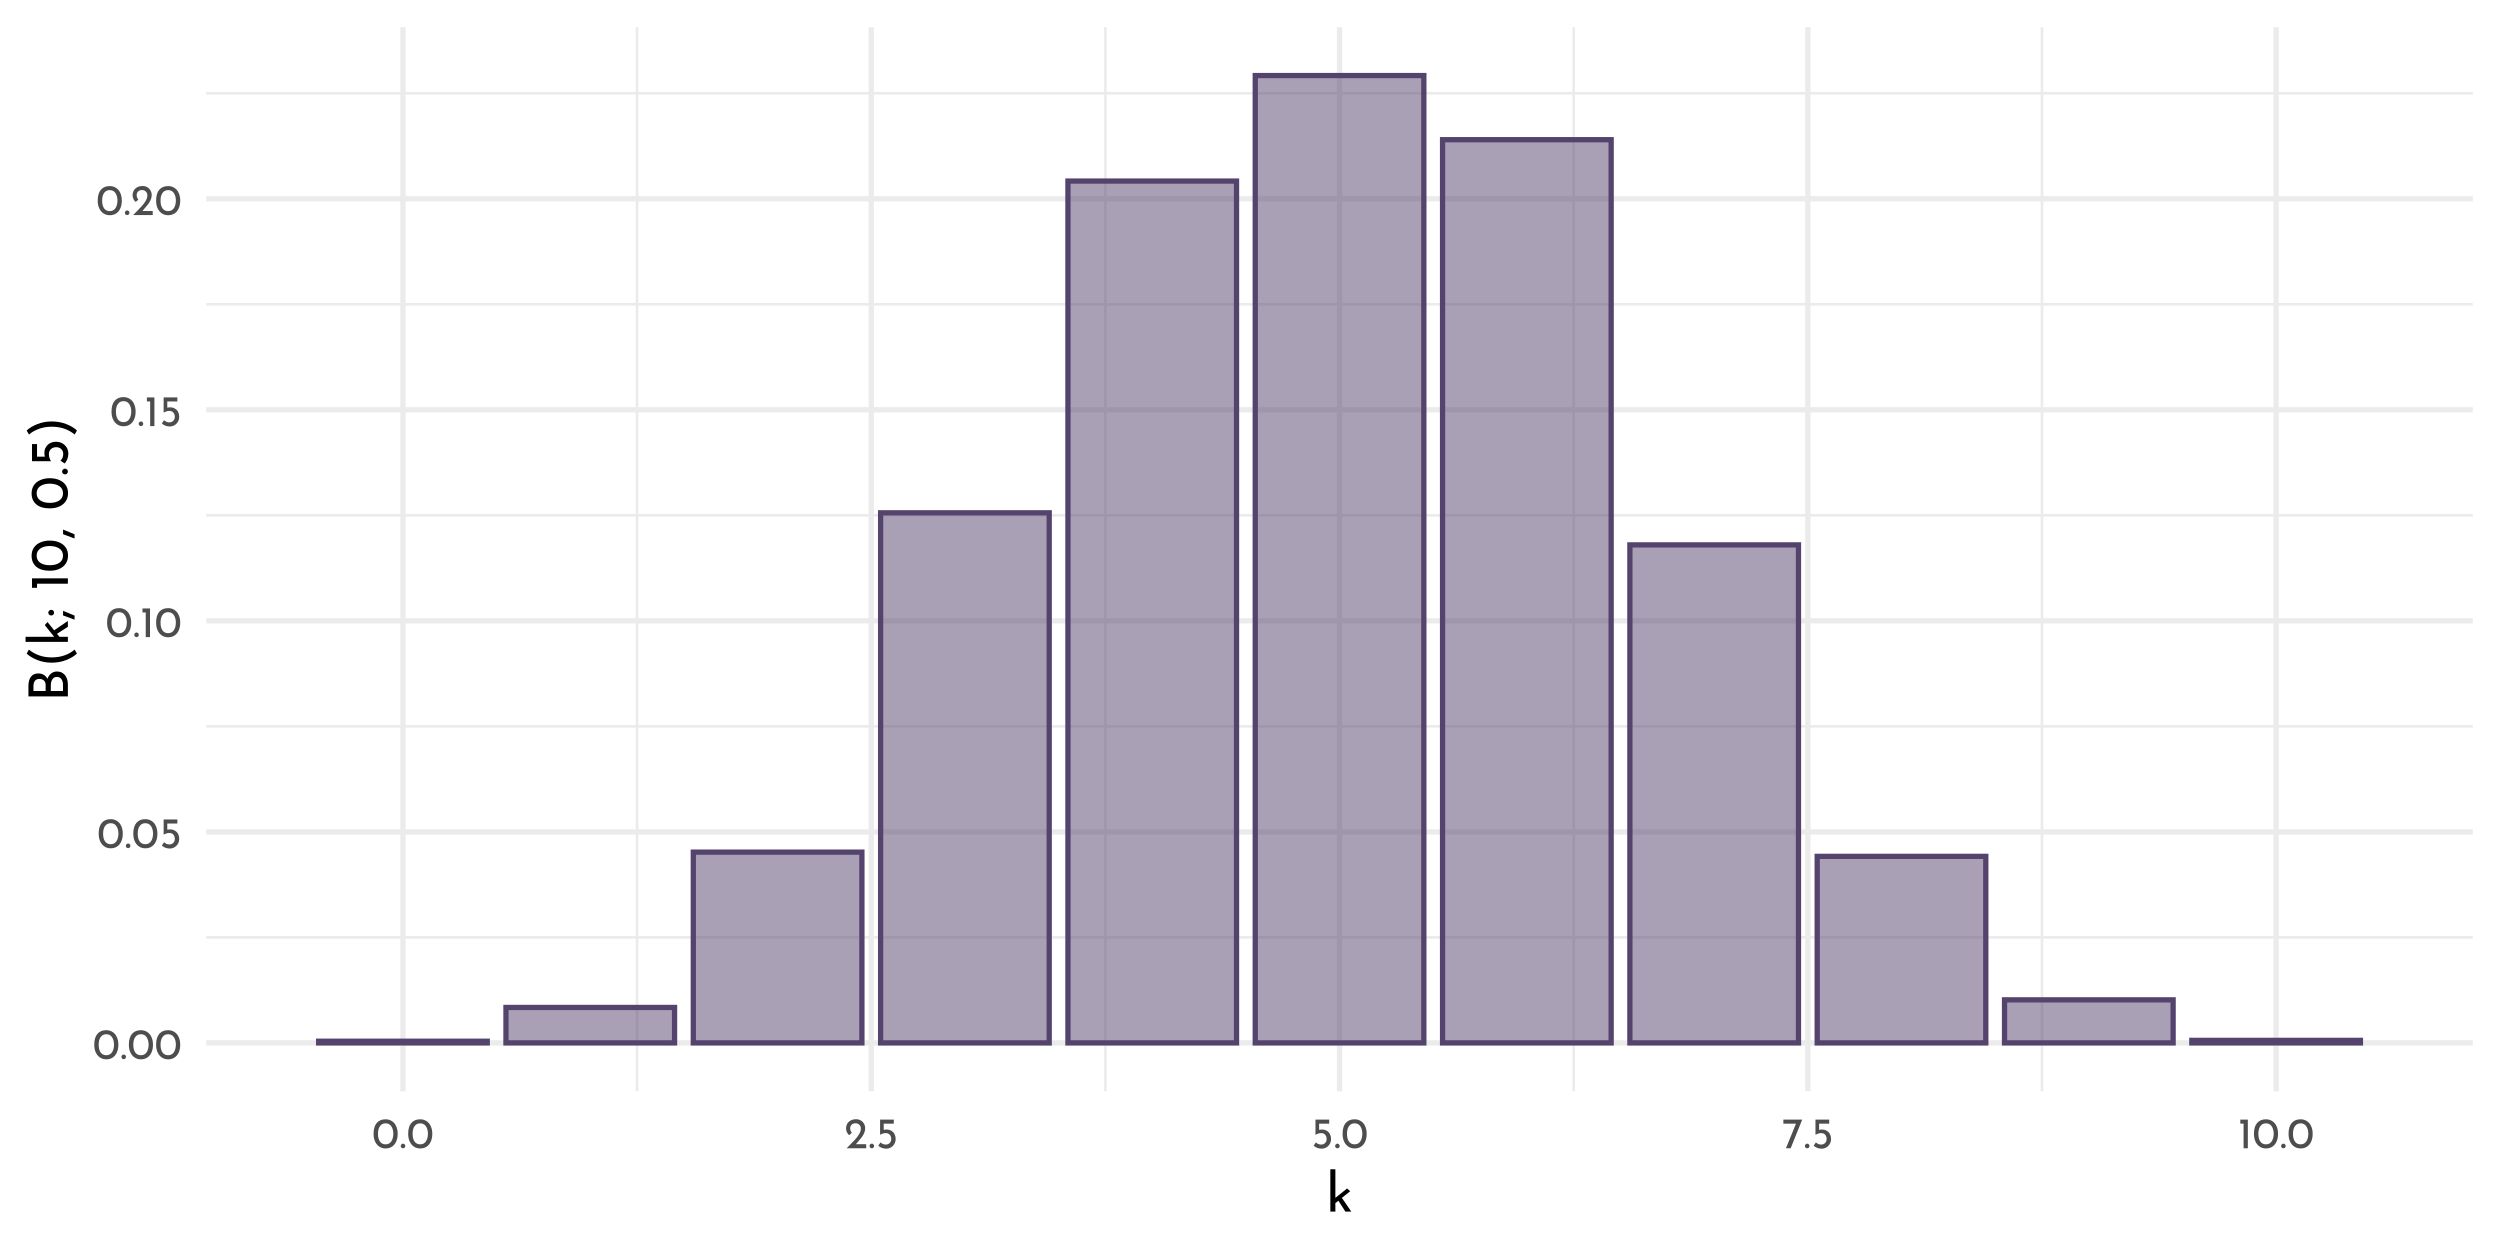
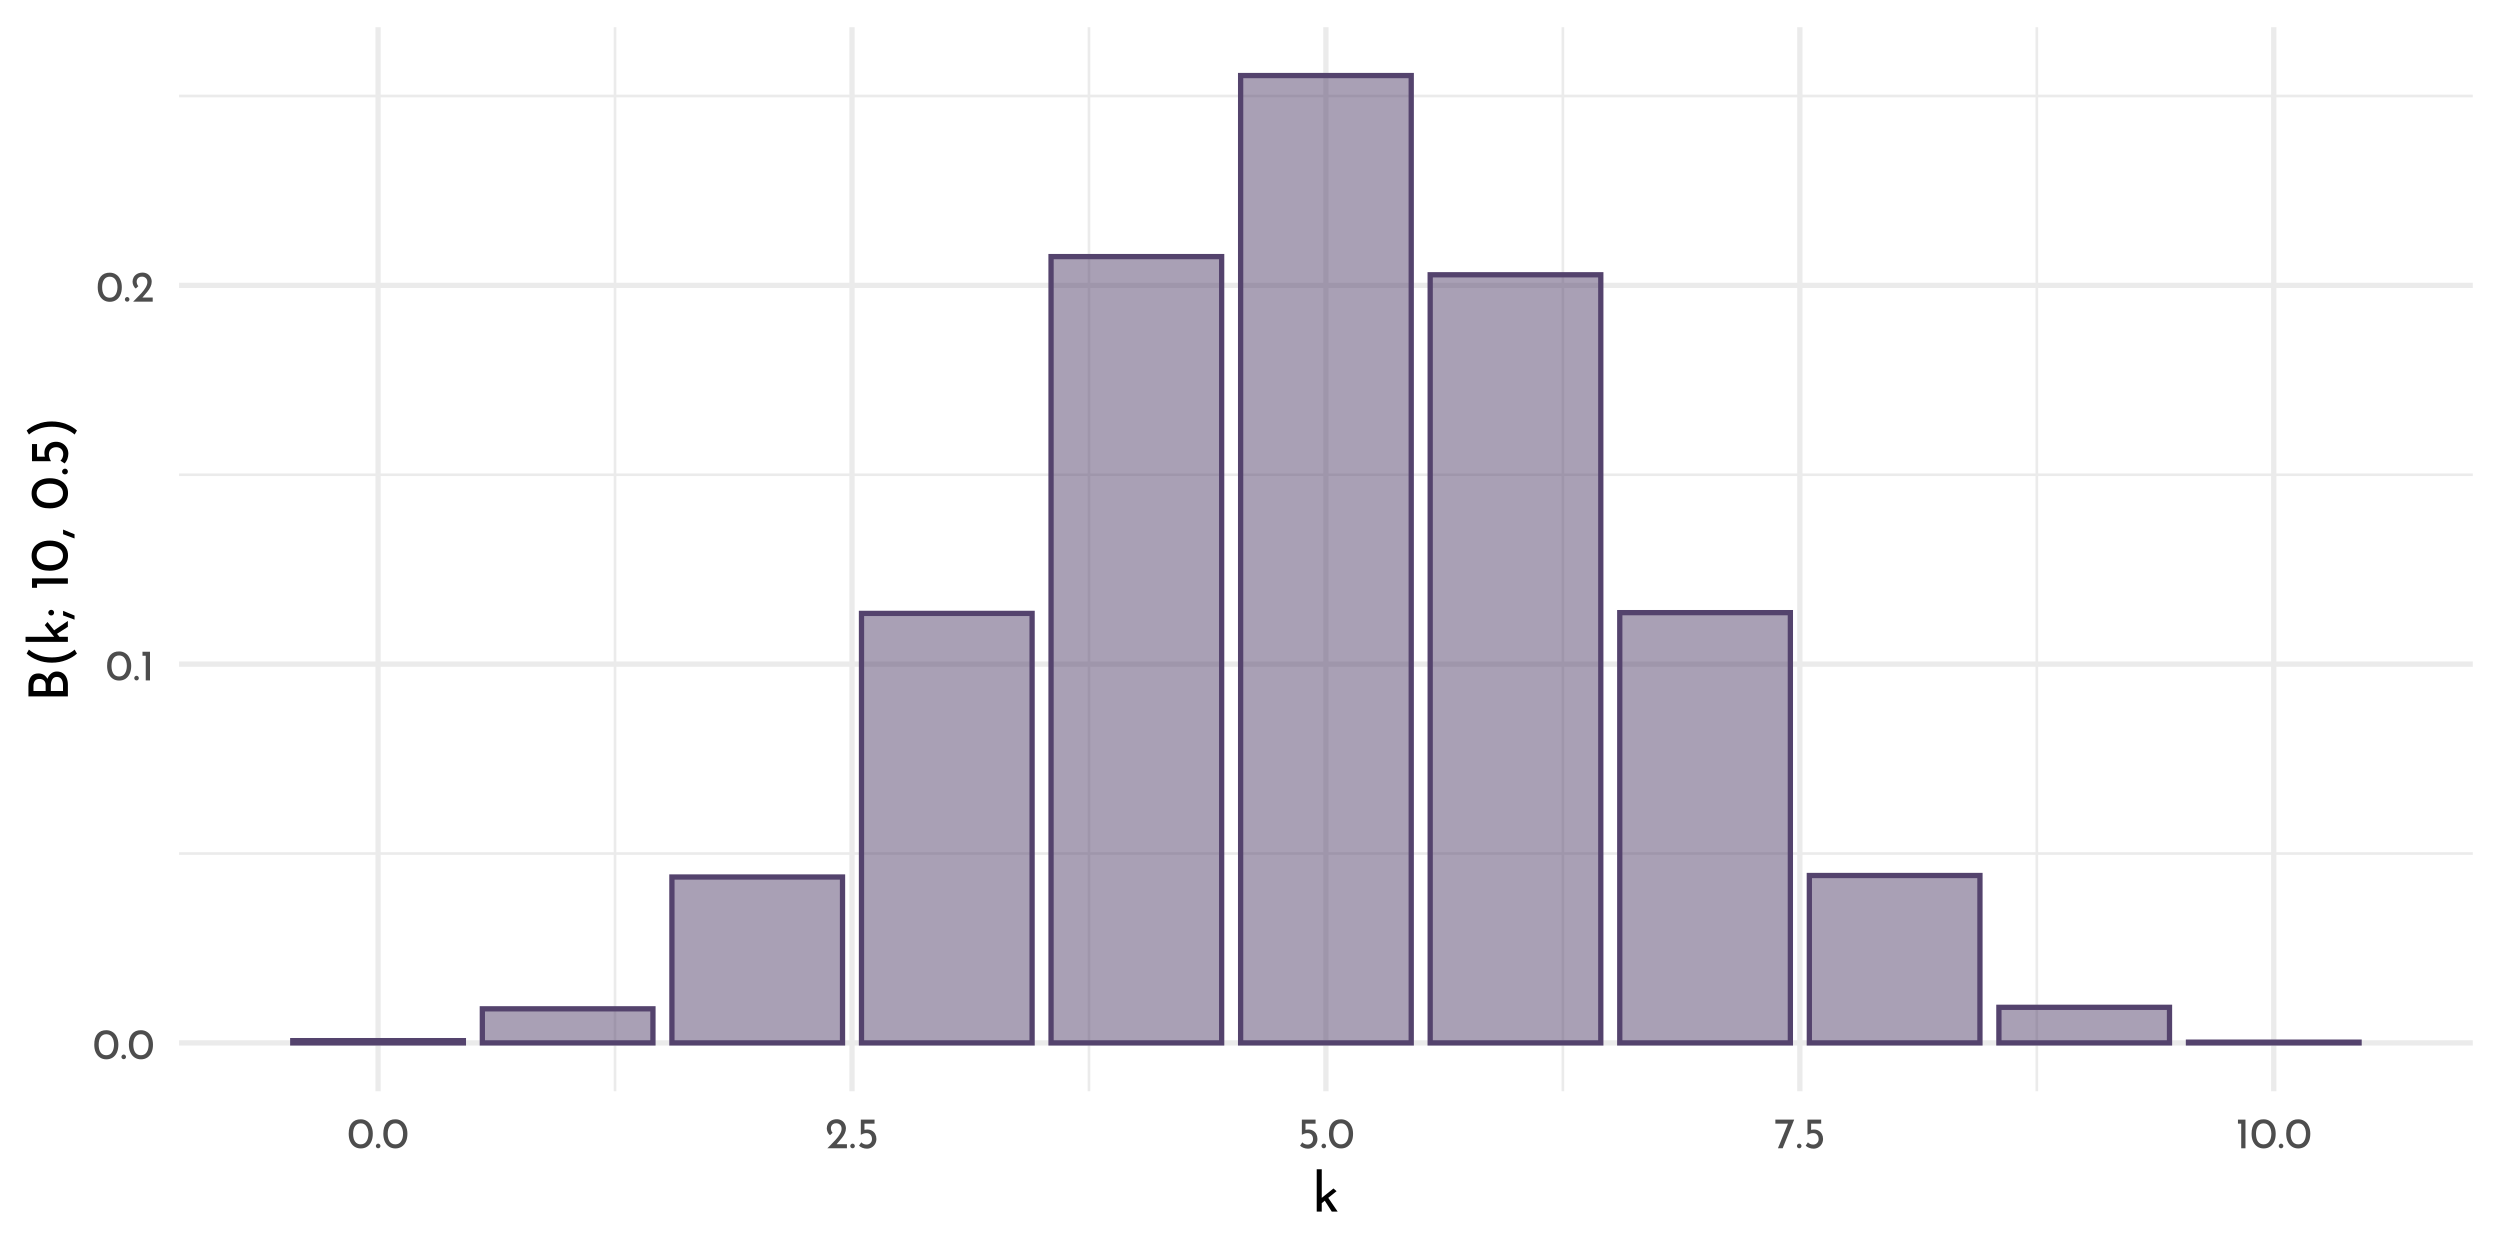
<svg xmlns="http://www.w3.org/2000/svg" xmlns:xlink="http://www.w3.org/1999/xlink" width="504pt" height="252pt" viewBox="0 0 504 252" version="1.1">
  <defs>
    <g>
      <symbol overflow="visible" id="glyph0-0">
        <path style="stroke:none;" d="" />
      </symbol>
      <symbol overflow="visible" id="glyph0-1">
        <path style="stroke:none;" d="M 2.75 0.031 C 2.27 0.031 1.848 -0.086 1.484 -0.328 C 1.117 -0.566 0.832 -0.906 0.625 -1.344 C 0.414 -1.789 0.312 -2.316 0.312 -2.922 C 0.312 -3.879 0.523 -4.609 0.953 -5.109 C 1.391 -5.609 1.988 -5.852 2.75 -5.844 C 3.219 -5.844 3.633 -5.723 4 -5.484 C 4.375 -5.254 4.66 -4.914 4.859 -4.469 C 5.066 -4.031 5.172 -3.516 5.172 -2.922 C 5.172 -2.305 5.066 -1.773 4.859 -1.328 C 4.66 -0.891 4.375 -0.551 4 -0.312 C 3.633 -0.082 3.219 0.031 2.75 0.031 Z M 2.734 -0.797 C 3.234 -0.797 3.613 -0.988 3.875 -1.375 C 4.145 -1.758 4.285 -2.281 4.297 -2.938 C 4.285 -3.57 4.145 -4.078 3.875 -4.453 C 3.613 -4.836 3.234 -5.031 2.734 -5.031 C 2.242 -5.031 1.863 -4.836 1.594 -4.453 C 1.332 -4.078 1.203 -3.566 1.203 -2.922 C 1.203 -2.266 1.332 -1.742 1.594 -1.359 C 1.863 -0.984 2.242 -0.797 2.734 -0.797 Z M 2.734 -0.797 " />
      </symbol>
      <symbol overflow="visible" id="glyph0-2">
        <path style="stroke:none;" d="M 0.297 -0.469 C 0.297 -0.594 0.344 -0.703 0.438 -0.797 C 0.531 -0.891 0.641 -0.938 0.766 -0.938 C 0.879 -0.938 0.984 -0.891 1.078 -0.797 C 1.172 -0.703 1.219 -0.594 1.219 -0.469 C 1.219 -0.332 1.172 -0.219 1.078 -0.125 C 0.984 -0.039 0.879 0 0.766 0 C 0.641 0 0.531 -0.039 0.438 -0.125 C 0.344 -0.219 0.297 -0.332 0.297 -0.469 Z M 0.297 -0.469 " />
      </symbol>
      <symbol overflow="visible" id="glyph0-3">
+         <path style="stroke:none;" d="M 1.984 -5.781 L 1.984 0 L 1.125 0 L 1.125 -4.969 L 0.469 -4.969 L 0.469 -5.781 Z M 1.984 -5.781 " />
+       </symbol>
+       <symbol overflow="visible" id="glyph0-4">
+         <path style="stroke:none;" d="M 4.422 -0.828 L 4.422 0 L 0.469 0 L 0.766 -0.297 C 1.359 -0.891 1.82 -1.367 2.156 -1.734 C 2.5 -2.109 2.781 -2.484 3 -2.859 C 3.227 -3.242 3.344 -3.602 3.344 -3.938 C 3.344 -4.301 3.234 -4.578 3.016 -4.766 C 2.805 -4.953 2.551 -5.047 2.25 -5.047 C 2.008 -5.047 1.805 -4.992 1.641 -4.891 C 1.484 -4.785 1.367 -4.656 1.297 -4.5 C 1.223 -4.352 1.188 -4.207 1.188 -4.062 C 1.188 -3.688 1.301 -3.375 1.531 -3.125 L 1.016 -2.656 C 0.816 -2.77 0.656 -2.969 0.531 -3.25 C 0.414 -3.531 0.359 -3.789 0.359 -4.031 C 0.359 -4.352 0.438 -4.656 0.594 -4.938 C 0.758 -5.219 0.992 -5.441 1.297 -5.609 C 1.609 -5.773 1.973 -5.859 2.391 -5.859 C 2.742 -5.859 3.062 -5.773 3.344 -5.609 C 3.625 -5.441 3.836 -5.219 3.984 -4.938 C 4.141 -4.656 4.219 -4.348 4.219 -4.016 C 4.219 -3.68 4.141 -3.344 3.984 -3 C 3.828 -2.664 3.629 -2.352 3.391 -2.062 C 3.16 -1.77 2.852 -1.406 2.469 -0.969 L 2.344 -0.828 Z M 4.422 -0.828 " />
+       </symbol>
+       <symbol overflow="visible" id="glyph0-5">
        <path style="stroke:none;" d="M 2.266 -3.781 C 2.641 -3.781 2.961 -3.691 3.234 -3.516 C 3.516 -3.348 3.723 -3.125 3.859 -2.844 C 4.004 -2.562 4.078 -2.242 4.078 -1.891 C 4.078 -1.523 3.992 -1.191 3.828 -0.891 C 3.66 -0.598 3.43 -0.363 3.141 -0.188 C 2.848 -0.008 2.52 0.078 2.156 0.078 C 1.852 0.078 1.555 0.02 1.266 -0.094 C 0.984 -0.207 0.754 -0.352 0.578 -0.531 L 1.031 -1.203 C 1.145 -1.066 1.297 -0.957 1.484 -0.875 C 1.68 -0.789 1.879 -0.75 2.078 -0.75 C 2.398 -0.75 2.664 -0.852 2.875 -1.062 C 3.082 -1.27 3.188 -1.535 3.188 -1.859 C 3.188 -2.223 3.086 -2.516 2.891 -2.734 C 2.703 -2.953 2.426 -3.062 2.062 -3.062 C 1.863 -3.062 1.676 -3.031 1.5 -2.969 C 1.32 -2.914 1.133 -2.836 0.938 -2.734 L 0.938 -5.781 L 3.703 -5.781 L 3.703 -4.969 L 1.672 -4.969 L 1.672 -3.719 C 1.859 -3.758 2.055 -3.781 2.266 -3.781 Z M 2.266 -3.781 " />
-       </symbol>
-       <symbol overflow="visible" id="glyph0-4">
-         <path style="stroke:none;" d="M 1.984 -5.781 L 1.984 0 L 1.125 0 L 1.125 -4.969 L 0.469 -4.969 L 0.469 -5.781 Z M 1.984 -5.781 " />
-       </symbol>
-       <symbol overflow="visible" id="glyph0-5">
-         <path style="stroke:none;" d="M 4.422 -0.828 L 4.422 0 L 0.469 0 L 0.766 -0.297 C 1.359 -0.891 1.82 -1.367 2.156 -1.734 C 2.5 -2.109 2.781 -2.484 3 -2.859 C 3.227 -3.242 3.344 -3.602 3.344 -3.938 C 3.344 -4.301 3.234 -4.578 3.016 -4.766 C 2.805 -4.953 2.551 -5.047 2.25 -5.047 C 2.008 -5.047 1.805 -4.992 1.641 -4.891 C 1.484 -4.785 1.367 -4.656 1.297 -4.5 C 1.223 -4.352 1.188 -4.207 1.188 -4.062 C 1.188 -3.688 1.301 -3.375 1.531 -3.125 L 1.016 -2.656 C 0.816 -2.77 0.656 -2.969 0.531 -3.25 C 0.414 -3.531 0.359 -3.789 0.359 -4.031 C 0.359 -4.352 0.438 -4.656 0.594 -4.938 C 0.758 -5.219 0.992 -5.441 1.297 -5.609 C 1.609 -5.773 1.973 -5.859 2.391 -5.859 C 2.742 -5.859 3.062 -5.773 3.344 -5.609 C 3.625 -5.441 3.836 -5.219 3.984 -4.938 C 4.141 -4.656 4.219 -4.348 4.219 -4.016 C 4.219 -3.68 4.141 -3.344 3.984 -3 C 3.828 -2.664 3.629 -2.352 3.391 -2.062 C 3.16 -1.77 2.852 -1.406 2.469 -0.969 L 2.344 -0.828 Z M 4.422 -0.828 " />
      </symbol>
      <symbol overflow="visible" id="glyph0-6">
        <path style="stroke:none;" d="M 4.062 -5.781 L 1.734 0 L 0.781 0 L 2.812 -4.969 L 0.266 -4.969 L 0.266 -5.781 Z M 4.062 -5.781 " />
      </symbol>
      <symbol overflow="visible" id="glyph1-0">
        <path style="stroke:none;" d="" />
      </symbol>
      <symbol overflow="visible" id="glyph1-1">
        <path style="stroke:none;" d="M 2.516 -2.188 L 1.906 -1.703 L 1.906 0 L 0.891 0 L 0.891 -8.531 L 1.906 -8.531 L 1.906 -2.766 L 4.266 -4.656 L 4.891 -4.109 L 3.219 -2.766 L 5.109 0 L 3.922 0 Z M 2.516 -2.188 " />
      </symbol>
      <symbol overflow="visible" id="glyph2-0">
        <path style="stroke:none;" d="" />
      </symbol>
      <symbol overflow="visible" id="glyph2-1">
        <path style="stroke:none;" d="M -4.125 -4.688 C -3.945 -5.145 -3.691 -5.504 -3.359 -5.766 C -3.035 -6.023 -2.66 -6.156 -2.234 -6.156 C -1.723 -6.156 -1.301 -6.031 -0.969 -5.781 C -0.633 -5.539 -0.391 -5.219 -0.234 -4.812 C -0.078 -4.414 0 -3.984 0 -3.516 L 0 -1.141 L -7.953 -1.141 L -7.953 -3.203 C -7.953 -4.016 -7.785 -4.645 -7.453 -5.094 C -7.117 -5.539 -6.617 -5.766 -5.953 -5.766 C -5.535 -5.766 -5.172 -5.672 -4.859 -5.484 C -4.547 -5.297 -4.301 -5.031 -4.125 -4.688 Z M -4.484 -2.219 L -4.484 -3.422 C -4.484 -3.828 -4.598 -4.133 -4.828 -4.344 C -5.066 -4.551 -5.367 -4.656 -5.734 -4.656 C -6.141 -4.656 -6.441 -4.531 -6.641 -4.281 C -6.836 -4.039 -6.938 -3.695 -6.938 -3.25 L -6.938 -2.219 Z M -0.984 -3.469 C -0.984 -3.926 -1.086 -4.305 -1.297 -4.609 C -1.504 -4.91 -1.812 -5.062 -2.219 -5.062 C -2.633 -5.062 -2.941 -4.895 -3.141 -4.562 C -3.336 -4.238 -3.438 -3.848 -3.438 -3.391 L -3.438 -2.219 L -0.984 -2.219 Z M -0.984 -3.469 " />
      </symbol>
      <symbol overflow="visible" id="glyph2-2">
        <path style="stroke:none;" d="M -3.25 -1.125 C -4.289 -1.125 -5.254 -1.301 -6.141 -1.656 C -7.035 -2.008 -7.758 -2.441 -8.312 -2.953 L -7.859 -3.766 C -7.316 -3.297 -6.648 -2.914 -5.859 -2.625 C -5.078 -2.332 -4.207 -2.188 -3.25 -2.188 C -2.281 -2.188 -1.398 -2.332 -0.609 -2.625 C 0.172 -2.914 0.828 -3.297 1.359 -3.766 L 1.828 -2.953 C 1.273 -2.441 0.551 -2.008 -0.344 -1.656 C -1.238 -1.301 -2.207 -1.125 -3.25 -1.125 Z M -3.25 -1.125 " />
      </symbol>
      <symbol overflow="visible" id="glyph2-3">
        <path style="stroke:none;" d="M -2.188 -2.516 L -1.703 -1.906 L 0 -1.906 L 0 -0.891 L -8.531 -0.891 L -8.531 -1.906 L -2.766 -1.906 L -4.656 -4.266 L -4.109 -4.891 L -2.766 -3.219 L 0 -5.109 L 0 -3.922 Z M -2.188 -2.516 " />
      </symbol>
      <symbol overflow="visible" id="glyph2-4">
        <path style="stroke:none;" d="M -3.359 -0.719 C -3.523 -0.719 -3.664 -0.773 -3.781 -0.891 C -3.895 -1.016 -3.953 -1.148 -3.953 -1.297 C -3.953 -1.43 -3.895 -1.555 -3.781 -1.672 C -3.664 -1.797 -3.523 -1.859 -3.359 -1.859 C -3.191 -1.859 -3.051 -1.801 -2.938 -1.688 C -2.832 -1.57 -2.781 -1.441 -2.781 -1.297 C -2.781 -1.141 -2.832 -1.004 -2.938 -0.891 C -3.051 -0.773 -3.191 -0.719 -3.359 -0.719 Z M 1.344 -0.703 L 1.344 0.125 C 0.664 -0.125 0.004 -0.367 -0.641 -0.609 L -0.969 -0.719 L -0.969 -1.656 Z M 1.344 -0.703 " />
      </symbol>
      <symbol overflow="visible" id="glyph2-5">
        <path style="stroke:none;" d="" />
      </symbol>
      <symbol overflow="visible" id="glyph2-6">
        <path style="stroke:none;" d="M -7.234 -2.484 L 0 -2.484 L 0 -1.406 L -6.219 -1.406 L -6.219 -0.578 L -7.234 -0.578 Z M -7.234 -2.484 " />
      </symbol>
      <symbol overflow="visible" id="glyph2-7">
        <path style="stroke:none;" d="M 0.031 -3.438 C 0.031 -2.844 -0.113 -2.316 -0.406 -1.859 C -0.707 -1.398 -1.133 -1.039 -1.688 -0.781 C -2.25 -0.52 -2.906 -0.391 -3.656 -0.391 C -4.844 -0.391 -5.75 -0.66 -6.375 -1.203 C -7.008 -1.742 -7.32 -2.488 -7.312 -3.438 C -7.312 -4.031 -7.164 -4.555 -6.875 -5.016 C -6.582 -5.473 -6.156 -5.828 -5.594 -6.078 C -5.039 -6.336 -4.395 -6.469 -3.656 -6.469 C -2.895 -6.469 -2.234 -6.336 -1.672 -6.078 C -1.117 -5.828 -0.691 -5.473 -0.391 -5.016 C -0.098 -4.555 0.039 -4.031 0.031 -3.438 Z M -0.984 -3.422 C -0.984 -4.047 -1.223 -4.523 -1.703 -4.859 C -2.191 -5.191 -2.848 -5.363 -3.672 -5.375 C -4.473 -5.363 -5.109 -5.191 -5.578 -4.859 C -6.055 -4.523 -6.297 -4.047 -6.297 -3.422 C -6.297 -2.805 -6.055 -2.332 -5.578 -2 C -5.098 -1.664 -4.457 -1.5 -3.656 -1.5 C -2.844 -1.5 -2.191 -1.664 -1.703 -2 C -1.223 -2.332 -0.984 -2.805 -0.984 -3.422 Z M -0.984 -3.422 " />
      </symbol>
      <symbol overflow="visible" id="glyph2-8">
        <path style="stroke:none;" d="M 0.578 -1.188 L 1.344 -0.875 L 1.344 -0.031 L 0.578 -0.312 C -0.316 -0.645 -0.832 -0.836 -0.969 -0.891 L -0.969 -1.828 Z M 0.578 -1.188 " />
      </symbol>
      <symbol overflow="visible" id="glyph2-9">
        <path style="stroke:none;" d="M -0.578 -0.375 C -0.742 -0.375 -0.883 -0.43 -1 -0.547 C -1.113 -0.66 -1.172 -0.797 -1.172 -0.953 C -1.172 -1.098 -1.113 -1.227 -1 -1.344 C -0.883 -1.469 -0.742 -1.531 -0.578 -1.531 C -0.41 -1.531 -0.27 -1.469 -0.156 -1.344 C -0.051 -1.227 0 -1.098 0 -0.953 C 0 -0.797 -0.051 -0.66 -0.156 -0.547 C -0.27 -0.43 -0.41 -0.375 -0.578 -0.375 Z M -0.578 -0.375 " />
      </symbol>
      <symbol overflow="visible" id="glyph2-10">
        <path style="stroke:none;" d="M -4.734 -2.828 C -4.734 -3.305 -4.625 -3.711 -4.406 -4.047 C -4.195 -4.391 -3.914 -4.648 -3.562 -4.828 C -3.207 -5.004 -2.805 -5.094 -2.359 -5.094 C -1.91 -5.094 -1.5 -4.988 -1.125 -4.781 C -0.75 -4.57 -0.453 -4.285 -0.234 -3.922 C -0.016 -3.555 0.094 -3.145 0.094 -2.688 C 0.094 -2.32 0.023 -1.957 -0.109 -1.594 C -0.254 -1.238 -0.438 -0.945 -0.656 -0.719 L -1.5 -1.281 C -1.332 -1.426 -1.195 -1.617 -1.094 -1.859 C -0.988 -2.109 -0.938 -2.359 -0.938 -2.609 C -0.938 -3.016 -1.066 -3.348 -1.328 -3.609 C -1.586 -3.867 -1.922 -4 -2.328 -4 C -2.773 -4 -3.133 -3.875 -3.406 -3.625 C -3.688 -3.375 -3.828 -3.023 -3.828 -2.578 C -3.828 -2.336 -3.789 -2.102 -3.719 -1.875 C -3.656 -1.656 -3.551 -1.422 -3.406 -1.172 L -7.234 -1.172 L -7.234 -4.625 L -6.219 -4.625 L -6.219 -2.094 L -4.641 -2.094 C -4.703 -2.32 -4.734 -2.566 -4.734 -2.828 Z M -4.734 -2.828 " />
      </symbol>
      <symbol overflow="visible" id="glyph2-11">
        <path style="stroke:none;" d="M -3.25 -3.438 C -2.207 -3.438 -1.234 -3.258 -0.328 -2.906 C 0.566 -2.562 1.285 -2.129 1.828 -1.609 L 1.359 -0.797 C 0.828 -1.266 0.172 -1.645 -0.609 -1.938 C -1.398 -2.227 -2.281 -2.375 -3.25 -2.375 C -4.207 -2.375 -5.078 -2.227 -5.859 -1.938 C -6.648 -1.645 -7.312 -1.266 -7.844 -0.797 L -8.312 -1.609 C -7.758 -2.129 -7.035 -2.562 -6.141 -2.906 C -5.254 -3.258 -4.289 -3.438 -3.25 -3.438 Z M -3.25 -3.438 " />
      </symbol>
    </g>
    <clipPath id="clip1">
-       <path d="M 41.582 188 L 498.52 188 L 498.52 190 L 41.582 190 Z M 41.582 188 " />
+       <path d="M 36.094 171 L 498.523 171 L 498.523 173 L 36.094 173 Z M 36.094 171 " />
    </clipPath>
    <clipPath id="clip2">
-       <path d="M 41.582 146 L 498.52 146 L 498.52 147 L 41.582 147 Z M 41.582 146 " />
+       <path d="M 36.094 95 L 498.523 95 L 498.523 96 L 36.094 96 Z M 36.094 95 " />
    </clipPath>
    <clipPath id="clip3">
-       <path d="M 41.582 103 L 498.52 103 L 498.52 105 L 41.582 105 Z M 41.582 103 " />
+       <path d="M 36.094 19 L 498.523 19 L 498.523 20 L 36.094 20 Z M 36.094 19 " />
    </clipPath>
    <clipPath id="clip4">
-       <path d="M 41.582 61 L 498.52 61 L 498.52 62 L 41.582 62 Z M 41.582 61 " />
+       <path d="M 123 5.48 L 125 5.48 L 125 220 L 123 220 Z M 123 5.48 " />
    </clipPath>
    <clipPath id="clip5">
-       <path d="M 41.582 18 L 498.52 18 L 498.52 20 L 41.582 20 Z M 41.582 18 " />
+       <path d="M 219 5.48 L 220 5.48 L 220 220 L 219 220 Z M 219 5.48 " />
    </clipPath>
    <clipPath id="clip6">
-       <path d="M 128 5.48 L 129 5.48 L 129 220 L 128 220 Z M 128 5.48 " />
+       <path d="M 314 5.48 L 316 5.48 L 316 220 L 314 220 Z M 314 5.48 " />
    </clipPath>
    <clipPath id="clip7">
-       <path d="M 222 5.48 L 224 5.48 L 224 220 L 222 220 Z M 222 5.48 " />
+       <path d="M 410 5.48 L 411 5.48 L 411 220 L 410 220 Z M 410 5.48 " />
    </clipPath>
    <clipPath id="clip8">
-       <path d="M 316 5.48 L 318 5.48 L 318 220 L 316 220 Z M 316 5.48 " />
+       <path d="M 36.094 209 L 498.523 209 L 498.523 211 L 36.094 211 Z M 36.094 209 " />
    </clipPath>
    <clipPath id="clip9">
-       <path d="M 411 5.48 L 412 5.48 L 412 220 L 411 220 Z M 411 5.48 " />
+       <path d="M 36.094 133 L 498.523 133 L 498.523 135 L 36.094 135 Z M 36.094 133 " />
    </clipPath>
    <clipPath id="clip10">
-       <path d="M 41.582 209 L 498.52 209 L 498.52 211 L 41.582 211 Z M 41.582 209 " />
+       <path d="M 36.094 56 L 498.523 56 L 498.523 59 L 36.094 59 Z M 36.094 56 " />
    </clipPath>
    <clipPath id="clip11">
-       <path d="M 41.582 167 L 498.52 167 L 498.52 169 L 41.582 169 Z M 41.582 167 " />
+       <path d="M 75 5.48 L 77 5.48 L 77 220 L 75 220 Z M 75 5.48 " />
    </clipPath>
    <clipPath id="clip12">
-       <path d="M 41.582 124 L 498.52 124 L 498.52 126 L 41.582 126 Z M 41.582 124 " />
+       <path d="M 171 5.48 L 173 5.48 L 173 220 L 171 220 Z M 171 5.48 " />
    </clipPath>
    <clipPath id="clip13">
-       <path d="M 41.582 82 L 498.52 82 L 498.52 84 L 41.582 84 Z M 41.582 82 " />
+       <path d="M 266 5.48 L 268 5.48 L 268 220 L 266 220 Z M 266 5.48 " />
    </clipPath>
    <clipPath id="clip14">
-       <path d="M 41.582 39 L 498.52 39 L 498.52 41 L 41.582 41 Z M 41.582 39 " />
+       <path d="M 362 5.48 L 364 5.48 L 364 220 L 362 220 Z M 362 5.48 " />
    </clipPath>
    <clipPath id="clip15">
-       <path d="M 80 5.48 L 82 5.48 L 82 220 L 80 220 Z M 80 5.48 " />
-     </clipPath>
-     <clipPath id="clip16">
-       <path d="M 175 5.48 L 177 5.48 L 177 220 L 175 220 Z M 175 5.48 " />
-     </clipPath>
-     <clipPath id="clip17">
-       <path d="M 269 5.48 L 271 5.48 L 271 220 L 269 220 Z M 269 5.48 " />
-     </clipPath>
-     <clipPath id="clip18">
-       <path d="M 363 5.48 L 365 5.48 L 365 220 L 363 220 Z M 363 5.48 " />
-     </clipPath>
-     <clipPath id="clip19">
-       <path d="M 458 5.48 L 460 5.48 L 460 220 L 458 220 Z M 458 5.48 " />
+       <path d="M 457 5.48 L 459 5.48 L 459 220 L 457 220 Z M 457 5.48 " />
    </clipPath>
  </defs>
  <g id="surface9">
    <rect x="0" y="0" width="504" height="252" style="fill:rgb(100%,100%,100%);fill-opacity:1;stroke:none;" />
    <g clip-path="url(#clip1)" clip-rule="nonzero">
-       <path style="fill:none;stroke-width:0.533;stroke-linecap:butt;stroke-linejoin:round;stroke:rgb(92.157%,92.157%,92.157%);stroke-opacity:1;stroke-miterlimit:10;" d="M 41.582 188.977 L 498.52 188.977 " />
+       <path style="fill:none;stroke-width:0.533;stroke-linecap:butt;stroke-linejoin:round;stroke:rgb(92.157%,92.157%,92.157%);stroke-opacity:1;stroke-miterlimit:10;" d="M 36.094 172.07 L 498.52 172.07 " />
    </g>
    <g clip-path="url(#clip2)" clip-rule="nonzero">
-       <path style="fill:none;stroke-width:0.533;stroke-linecap:butt;stroke-linejoin:round;stroke:rgb(92.157%,92.157%,92.157%);stroke-opacity:1;stroke-miterlimit:10;" d="M 41.582 146.434 L 498.52 146.434 " />
+       <path style="fill:none;stroke-width:0.533;stroke-linecap:butt;stroke-linejoin:round;stroke:rgb(92.157%,92.157%,92.157%);stroke-opacity:1;stroke-miterlimit:10;" d="M 36.094 95.711 L 498.52 95.711 " />
    </g>
    <g clip-path="url(#clip3)" clip-rule="nonzero">
-       <path style="fill:none;stroke-width:0.533;stroke-linecap:butt;stroke-linejoin:round;stroke:rgb(92.157%,92.157%,92.157%);stroke-opacity:1;stroke-miterlimit:10;" d="M 41.582 103.891 L 498.52 103.891 " />
+       <path style="fill:none;stroke-width:0.533;stroke-linecap:butt;stroke-linejoin:round;stroke:rgb(92.157%,92.157%,92.157%);stroke-opacity:1;stroke-miterlimit:10;" d="M 36.094 19.355 L 498.52 19.355 " />
    </g>
    <g clip-path="url(#clip4)" clip-rule="nonzero">
-       <path style="fill:none;stroke-width:0.533;stroke-linecap:butt;stroke-linejoin:round;stroke:rgb(92.157%,92.157%,92.157%);stroke-opacity:1;stroke-miterlimit:10;" d="M 41.582 61.348 L 498.52 61.348 " />
+       <path style="fill:none;stroke-width:0.533;stroke-linecap:butt;stroke-linejoin:round;stroke:rgb(92.157%,92.157%,92.157%);stroke-opacity:1;stroke-miterlimit:10;" d="M 123.992 220 L 123.992 5.48 " />
    </g>
    <g clip-path="url(#clip5)" clip-rule="nonzero">
-       <path style="fill:none;stroke-width:0.533;stroke-linecap:butt;stroke-linejoin:round;stroke:rgb(92.157%,92.157%,92.157%);stroke-opacity:1;stroke-miterlimit:10;" d="M 41.582 18.805 L 498.52 18.805 " />
+       <path style="fill:none;stroke-width:0.533;stroke-linecap:butt;stroke-linejoin:round;stroke:rgb(92.157%,92.157%,92.157%);stroke-opacity:1;stroke-miterlimit:10;" d="M 219.535 220 L 219.535 5.48 " />
    </g>
    <g clip-path="url(#clip6)" clip-rule="nonzero">
-       <path style="fill:none;stroke-width:0.533;stroke-linecap:butt;stroke-linejoin:round;stroke:rgb(92.157%,92.157%,92.157%);stroke-opacity:1;stroke-miterlimit:10;" d="M 128.438 220 L 128.438 5.48 " />
+       <path style="fill:none;stroke-width:0.533;stroke-linecap:butt;stroke-linejoin:round;stroke:rgb(92.157%,92.157%,92.157%);stroke-opacity:1;stroke-miterlimit:10;" d="M 315.078 220 L 315.078 5.48 " />
    </g>
    <g clip-path="url(#clip7)" clip-rule="nonzero">
-       <path style="fill:none;stroke-width:0.533;stroke-linecap:butt;stroke-linejoin:round;stroke:rgb(92.157%,92.157%,92.157%);stroke-opacity:1;stroke-miterlimit:10;" d="M 222.848 220 L 222.848 5.48 " />
+       <path style="fill:none;stroke-width:0.533;stroke-linecap:butt;stroke-linejoin:round;stroke:rgb(92.157%,92.157%,92.157%);stroke-opacity:1;stroke-miterlimit:10;" d="M 410.621 220 L 410.621 5.48 " />
    </g>
    <g clip-path="url(#clip8)" clip-rule="nonzero">
-       <path style="fill:none;stroke-width:0.533;stroke-linecap:butt;stroke-linejoin:round;stroke:rgb(92.157%,92.157%,92.157%);stroke-opacity:1;stroke-miterlimit:10;" d="M 317.258 220 L 317.258 5.48 " />
+       <path style="fill:none;stroke-width:1.067;stroke-linecap:butt;stroke-linejoin:round;stroke:rgb(92.157%,92.157%,92.157%);stroke-opacity:1;stroke-miterlimit:10;" d="M 36.094 210.25 L 498.52 210.25 " />
    </g>
    <g clip-path="url(#clip9)" clip-rule="nonzero">
-       <path style="fill:none;stroke-width:0.533;stroke-linecap:butt;stroke-linejoin:round;stroke:rgb(92.157%,92.157%,92.157%);stroke-opacity:1;stroke-miterlimit:10;" d="M 411.664 220 L 411.664 5.48 " />
+       <path style="fill:none;stroke-width:1.067;stroke-linecap:butt;stroke-linejoin:round;stroke:rgb(92.157%,92.157%,92.157%);stroke-opacity:1;stroke-miterlimit:10;" d="M 36.094 133.891 L 498.52 133.891 " />
    </g>
    <g clip-path="url(#clip10)" clip-rule="nonzero">
-       <path style="fill:none;stroke-width:1.067;stroke-linecap:butt;stroke-linejoin:round;stroke:rgb(92.157%,92.157%,92.157%);stroke-opacity:1;stroke-miterlimit:10;" d="M 41.582 210.25 L 498.52 210.25 " />
+       <path style="fill:none;stroke-width:1.067;stroke-linecap:butt;stroke-linejoin:round;stroke:rgb(92.157%,92.157%,92.157%);stroke-opacity:1;stroke-miterlimit:10;" d="M 36.094 57.531 L 498.52 57.531 " />
    </g>
    <g clip-path="url(#clip11)" clip-rule="nonzero">
-       <path style="fill:none;stroke-width:1.067;stroke-linecap:butt;stroke-linejoin:round;stroke:rgb(92.157%,92.157%,92.157%);stroke-opacity:1;stroke-miterlimit:10;" d="M 41.582 167.707 L 498.52 167.707 " />
+       <path style="fill:none;stroke-width:1.067;stroke-linecap:butt;stroke-linejoin:round;stroke:rgb(92.157%,92.157%,92.157%);stroke-opacity:1;stroke-miterlimit:10;" d="M 76.219 220 L 76.219 5.48 " />
    </g>
    <g clip-path="url(#clip12)" clip-rule="nonzero">
-       <path style="fill:none;stroke-width:1.067;stroke-linecap:butt;stroke-linejoin:round;stroke:rgb(92.157%,92.157%,92.157%);stroke-opacity:1;stroke-miterlimit:10;" d="M 41.582 125.164 L 498.52 125.164 " />
+       <path style="fill:none;stroke-width:1.067;stroke-linecap:butt;stroke-linejoin:round;stroke:rgb(92.157%,92.157%,92.157%);stroke-opacity:1;stroke-miterlimit:10;" d="M 171.762 220 L 171.762 5.48 " />
    </g>
    <g clip-path="url(#clip13)" clip-rule="nonzero">
-       <path style="fill:none;stroke-width:1.067;stroke-linecap:butt;stroke-linejoin:round;stroke:rgb(92.157%,92.157%,92.157%);stroke-opacity:1;stroke-miterlimit:10;" d="M 41.582 82.617 L 498.52 82.617 " />
+       <path style="fill:none;stroke-width:1.067;stroke-linecap:butt;stroke-linejoin:round;stroke:rgb(92.157%,92.157%,92.157%);stroke-opacity:1;stroke-miterlimit:10;" d="M 267.305 220 L 267.305 5.48 " />
    </g>
    <g clip-path="url(#clip14)" clip-rule="nonzero">
-       <path style="fill:none;stroke-width:1.067;stroke-linecap:butt;stroke-linejoin:round;stroke:rgb(92.157%,92.157%,92.157%);stroke-opacity:1;stroke-miterlimit:10;" d="M 41.582 40.074 L 498.52 40.074 " />
+       <path style="fill:none;stroke-width:1.067;stroke-linecap:butt;stroke-linejoin:round;stroke:rgb(92.157%,92.157%,92.157%);stroke-opacity:1;stroke-miterlimit:10;" d="M 362.848 220 L 362.848 5.48 " />
    </g>
    <g clip-path="url(#clip15)" clip-rule="nonzero">
-       <path style="fill:none;stroke-width:1.067;stroke-linecap:butt;stroke-linejoin:round;stroke:rgb(92.157%,92.157%,92.157%);stroke-opacity:1;stroke-miterlimit:10;" d="M 81.234 220 L 81.234 5.48 " />
-     </g>
-     <g clip-path="url(#clip16)" clip-rule="nonzero">
-       <path style="fill:none;stroke-width:1.067;stroke-linecap:butt;stroke-linejoin:round;stroke:rgb(92.157%,92.157%,92.157%);stroke-opacity:1;stroke-miterlimit:10;" d="M 175.645 220 L 175.645 5.48 " />
-     </g>
-     <g clip-path="url(#clip17)" clip-rule="nonzero">
-       <path style="fill:none;stroke-width:1.067;stroke-linecap:butt;stroke-linejoin:round;stroke:rgb(92.157%,92.157%,92.157%);stroke-opacity:1;stroke-miterlimit:10;" d="M 270.051 220 L 270.051 5.48 " />
-     </g>
-     <g clip-path="url(#clip18)" clip-rule="nonzero">
-       <path style="fill:none;stroke-width:1.067;stroke-linecap:butt;stroke-linejoin:round;stroke:rgb(92.157%,92.157%,92.157%);stroke-opacity:1;stroke-miterlimit:10;" d="M 364.461 220 L 364.461 5.48 " />
-     </g>
-     <g clip-path="url(#clip19)" clip-rule="nonzero">
-       <path style="fill:none;stroke-width:1.067;stroke-linecap:butt;stroke-linejoin:round;stroke:rgb(92.157%,92.157%,92.157%);stroke-opacity:1;stroke-miterlimit:10;" d="M 458.867 220 L 458.867 5.48 " />
-     </g>
-     <path style="fill-rule:nonzero;fill:rgb(32.941%,26.275%,42.745%);fill-opacity:0.502;stroke-width:1.067;stroke-linecap:square;stroke-linejoin:miter;stroke:rgb(32.941%,26.275%,42.745%);stroke-opacity:1;stroke-miterlimit:10;" d="M 64.242 210.25 L 98.23 210.25 L 98.23 209.91 L 64.242 209.91 Z M 64.242 210.25 " />
-     <path style="fill-rule:nonzero;fill:rgb(32.941%,26.275%,42.745%);fill-opacity:0.502;stroke-width:1.067;stroke-linecap:square;stroke-linejoin:miter;stroke:rgb(32.941%,26.275%,42.745%);stroke-opacity:1;stroke-miterlimit:10;" d="M 102.004 210.25 L 135.992 210.25 L 135.992 203.102 L 102.004 203.102 Z M 102.004 210.25 " />
-     <path style="fill-rule:nonzero;fill:rgb(32.941%,26.275%,42.745%);fill-opacity:0.502;stroke-width:1.067;stroke-linecap:square;stroke-linejoin:miter;stroke:rgb(32.941%,26.275%,42.745%);stroke-opacity:1;stroke-miterlimit:10;" d="M 139.77 210.25 L 173.758 210.25 L 173.758 171.789 L 139.77 171.789 Z M 139.77 210.25 " />
-     <path style="fill-rule:nonzero;fill:rgb(32.941%,26.275%,42.745%);fill-opacity:0.502;stroke-width:1.067;stroke-linecap:square;stroke-linejoin:miter;stroke:rgb(32.941%,26.275%,42.745%);stroke-opacity:1;stroke-miterlimit:10;" d="M 177.531 210.25 L 211.52 210.25 L 211.52 103.383 L 177.531 103.383 Z M 177.531 210.25 " />
-     <path style="fill-rule:nonzero;fill:rgb(32.941%,26.275%,42.745%);fill-opacity:0.502;stroke-width:1.067;stroke-linecap:square;stroke-linejoin:miter;stroke:rgb(32.941%,26.275%,42.745%);stroke-opacity:1;stroke-miterlimit:10;" d="M 215.297 210.25 L 249.285 210.25 L 249.285 36.504 L 215.297 36.504 Z M 215.297 210.25 " />
-     <path style="fill-rule:nonzero;fill:rgb(32.941%,26.275%,42.745%);fill-opacity:0.502;stroke-width:1.067;stroke-linecap:square;stroke-linejoin:miter;stroke:rgb(32.941%,26.275%,42.745%);stroke-opacity:1;stroke-miterlimit:10;" d="M 253.059 210.25 L 287.047 210.25 L 287.047 15.23 L 253.059 15.23 Z M 253.059 210.25 " />
-     <path style="fill-rule:nonzero;fill:rgb(32.941%,26.275%,42.745%);fill-opacity:0.502;stroke-width:1.067;stroke-linecap:square;stroke-linejoin:miter;stroke:rgb(32.941%,26.275%,42.745%);stroke-opacity:1;stroke-miterlimit:10;" d="M 290.82 210.25 L 324.809 210.25 L 324.809 28.164 L 290.82 28.164 Z M 290.82 210.25 " />
-     <path style="fill-rule:nonzero;fill:rgb(32.941%,26.275%,42.745%);fill-opacity:0.502;stroke-width:1.067;stroke-linecap:square;stroke-linejoin:miter;stroke:rgb(32.941%,26.275%,42.745%);stroke-opacity:1;stroke-miterlimit:10;" d="M 328.586 210.25 L 362.574 210.25 L 362.574 109.848 L 328.586 109.848 Z M 328.586 210.25 " />
-     <path style="fill-rule:nonzero;fill:rgb(32.941%,26.275%,42.745%);fill-opacity:0.502;stroke-width:1.067;stroke-linecap:square;stroke-linejoin:miter;stroke:rgb(32.941%,26.275%,42.745%);stroke-opacity:1;stroke-miterlimit:10;" d="M 366.348 210.25 L 400.336 210.25 L 400.336 172.641 L 366.348 172.641 Z M 366.348 210.25 " />
-     <path style="fill-rule:nonzero;fill:rgb(32.941%,26.275%,42.745%);fill-opacity:0.502;stroke-width:1.067;stroke-linecap:square;stroke-linejoin:miter;stroke:rgb(32.941%,26.275%,42.745%);stroke-opacity:1;stroke-miterlimit:10;" d="M 404.113 210.25 L 438.102 210.25 L 438.102 201.57 L 404.113 201.57 Z M 404.113 210.25 " />
-     <path style="fill-rule:nonzero;fill:rgb(32.941%,26.275%,42.745%);fill-opacity:0.502;stroke-width:1.067;stroke-linecap:square;stroke-linejoin:miter;stroke:rgb(32.941%,26.275%,42.745%);stroke-opacity:1;stroke-miterlimit:10;" d="M 441.875 210.25 L 475.863 210.25 L 475.863 209.738 L 441.875 209.738 Z M 441.875 210.25 " />
+       <path style="fill:none;stroke-width:1.067;stroke-linecap:butt;stroke-linejoin:round;stroke:rgb(92.157%,92.157%,92.157%);stroke-opacity:1;stroke-miterlimit:10;" d="M 458.391 220 L 458.391 5.48 " />
+     </g>
+     <path style="fill-rule:nonzero;fill:rgb(32.941%,26.275%,42.745%);fill-opacity:0.502;stroke-width:1.067;stroke-linecap:square;stroke-linejoin:miter;stroke:rgb(32.941%,26.275%,42.745%);stroke-opacity:1;stroke-miterlimit:10;" d="M 59.023 210.25 L 93.418 210.25 L 93.418 209.793 L 59.023 209.793 Z M 59.023 210.25 " />
+     <path style="fill-rule:nonzero;fill:rgb(32.941%,26.275%,42.745%);fill-opacity:0.502;stroke-width:1.067;stroke-linecap:square;stroke-linejoin:miter;stroke:rgb(32.941%,26.275%,42.745%);stroke-opacity:1;stroke-miterlimit:10;" d="M 97.238 210.25 L 131.633 210.25 L 131.633 203.379 L 97.238 203.379 Z M 97.238 210.25 " />
+     <path style="fill-rule:nonzero;fill:rgb(32.941%,26.275%,42.745%);fill-opacity:0.502;stroke-width:1.067;stroke-linecap:square;stroke-linejoin:miter;stroke:rgb(32.941%,26.275%,42.745%);stroke-opacity:1;stroke-miterlimit:10;" d="M 135.457 210.25 L 169.852 210.25 L 169.852 176.805 L 135.457 176.805 Z M 135.457 210.25 " />
+     <path style="fill-rule:nonzero;fill:rgb(32.941%,26.275%,42.745%);fill-opacity:0.502;stroke-width:1.067;stroke-linecap:square;stroke-linejoin:miter;stroke:rgb(32.941%,26.275%,42.745%);stroke-opacity:1;stroke-miterlimit:10;" d="M 173.676 210.25 L 208.07 210.25 L 208.07 123.66 L 173.676 123.66 Z M 173.676 210.25 " />
+     <path style="fill-rule:nonzero;fill:rgb(32.941%,26.275%,42.745%);fill-opacity:0.502;stroke-width:1.067;stroke-linecap:square;stroke-linejoin:miter;stroke:rgb(32.941%,26.275%,42.745%);stroke-opacity:1;stroke-miterlimit:10;" d="M 211.891 210.25 L 246.285 210.25 L 246.285 51.73 L 211.891 51.73 Z M 211.891 210.25 " />
+     <path style="fill-rule:nonzero;fill:rgb(32.941%,26.275%,42.745%);fill-opacity:0.502;stroke-width:1.067;stroke-linecap:square;stroke-linejoin:miter;stroke:rgb(32.941%,26.275%,42.745%);stroke-opacity:1;stroke-miterlimit:10;" d="M 250.109 210.25 L 284.504 210.25 L 284.504 15.23 L 250.109 15.23 Z M 250.109 210.25 " />
+     <path style="fill-rule:nonzero;fill:rgb(32.941%,26.275%,42.745%);fill-opacity:0.502;stroke-width:1.067;stroke-linecap:square;stroke-linejoin:miter;stroke:rgb(32.941%,26.275%,42.745%);stroke-opacity:1;stroke-miterlimit:10;" d="M 288.324 210.25 L 322.719 210.25 L 322.719 55.395 L 288.324 55.395 Z M 288.324 210.25 " />
+     <path style="fill-rule:nonzero;fill:rgb(32.941%,26.275%,42.745%);fill-opacity:0.502;stroke-width:1.067;stroke-linecap:square;stroke-linejoin:miter;stroke:rgb(32.941%,26.275%,42.745%);stroke-opacity:1;stroke-miterlimit:10;" d="M 326.543 210.25 L 360.938 210.25 L 360.938 123.508 L 326.543 123.508 Z M 326.543 210.25 " />
+     <path style="fill-rule:nonzero;fill:rgb(32.941%,26.275%,42.745%);fill-opacity:0.502;stroke-width:1.067;stroke-linecap:square;stroke-linejoin:miter;stroke:rgb(32.941%,26.275%,42.745%);stroke-opacity:1;stroke-miterlimit:10;" d="M 364.762 210.25 L 399.156 210.25 L 399.156 176.5 L 364.762 176.5 Z M 364.762 210.25 " />
+     <path style="fill-rule:nonzero;fill:rgb(32.941%,26.275%,42.745%);fill-opacity:0.502;stroke-width:1.067;stroke-linecap:square;stroke-linejoin:miter;stroke:rgb(32.941%,26.275%,42.745%);stroke-opacity:1;stroke-miterlimit:10;" d="M 402.977 210.25 L 437.371 210.25 L 437.371 203.074 L 402.977 203.074 Z M 402.977 210.25 " />
+     <path style="fill-rule:nonzero;fill:rgb(32.941%,26.275%,42.745%);fill-opacity:0.502;stroke-width:1.067;stroke-linecap:square;stroke-linejoin:miter;stroke:rgb(32.941%,26.275%,42.745%);stroke-opacity:1;stroke-miterlimit:10;" d="M 441.195 210.25 L 475.59 210.25 L 475.59 210.098 L 441.195 210.098 Z M 441.195 210.25 " />
    <g style="fill:rgb(30.196%,30.196%,30.196%);fill-opacity:1;">
      <use xlink:href="#glyph0-1" x="18.691" y="213.531" />
      <use xlink:href="#glyph0-2" x="24.183" y="213.531" />
      <use xlink:href="#glyph0-1" x="25.67" y="213.531" />
-       <use xlink:href="#glyph0-1" x="31.161" y="213.531" />
-     </g>
-     <g style="fill:rgb(30.196%,30.196%,30.196%);fill-opacity:1;">
-       <use xlink:href="#glyph0-1" x="19.582" y="170.988" />
-       <use xlink:href="#glyph0-2" x="25.073" y="170.988" />
-       <use xlink:href="#glyph0-1" x="26.56" y="170.988" />
-       <use xlink:href="#glyph0-3" x="32.052" y="170.988" />
-     </g>
-     <g style="fill:rgb(30.196%,30.196%,30.196%);fill-opacity:1;">
-       <use xlink:href="#glyph0-1" x="21.277" y="128.445" />
-       <use xlink:href="#glyph0-2" x="26.769" y="128.445" />
-       <use xlink:href="#glyph0-4" x="28.256" y="128.445" />
-       <use xlink:href="#glyph0-1" x="31.16" y="128.445" />
-     </g>
-     <g style="fill:rgb(30.196%,30.196%,30.196%);fill-opacity:1;">
-       <use xlink:href="#glyph0-1" x="22.168" y="85.902" />
-       <use xlink:href="#glyph0-2" x="27.659" y="85.902" />
-       <use xlink:href="#glyph0-4" x="29.146" y="85.902" />
-       <use xlink:href="#glyph0-3" x="32.05" y="85.902" />
-     </g>
-     <g style="fill:rgb(30.196%,30.196%,30.196%);fill-opacity:1;">
-       <use xlink:href="#glyph0-1" x="19.387" y="43.359" />
-       <use xlink:href="#glyph0-2" x="24.878" y="43.359" />
-       <use xlink:href="#glyph0-5" x="26.365" y="43.359" />
-       <use xlink:href="#glyph0-1" x="31.161" y="43.359" />
-     </g>
-     <g style="fill:rgb(30.196%,30.196%,30.196%);fill-opacity:1;">
-       <use xlink:href="#glyph0-1" x="75" y="231.496" />
-       <use xlink:href="#glyph0-2" x="80.491" y="231.496" />
-       <use xlink:href="#glyph0-1" x="81.978" y="231.496" />
-     </g>
-     <g style="fill:rgb(30.196%,30.196%,30.196%);fill-opacity:1;">
-       <use xlink:href="#glyph0-5" x="170.203" y="231.496" />
-       <use xlink:href="#glyph0-2" x="174.999" y="231.496" />
-       <use xlink:href="#glyph0-3" x="176.486" y="231.496" />
-     </g>
-     <g style="fill:rgb(30.196%,30.196%,30.196%);fill-opacity:1;">
-       <use xlink:href="#glyph0-3" x="264.262" y="231.496" />
-       <use xlink:href="#glyph0-2" x="268.864" y="231.496" />
-       <use xlink:href="#glyph0-1" x="270.351" y="231.496" />
-     </g>
-     <g style="fill:rgb(30.196%,30.196%,30.196%);fill-opacity:1;">
-       <use xlink:href="#glyph0-6" x="359.262" y="231.496" />
-       <use xlink:href="#glyph0-2" x="363.574" y="231.496" />
-       <use xlink:href="#glyph0-3" x="365.061" y="231.496" />
-     </g>
-     <g style="fill:rgb(30.196%,30.196%,30.196%);fill-opacity:1;">
-       <use xlink:href="#glyph0-4" x="451.18" y="231.496" />
-       <use xlink:href="#glyph0-1" x="454.084" y="231.496" />
-       <use xlink:href="#glyph0-2" x="459.575" y="231.496" />
-       <use xlink:href="#glyph0-1" x="461.062" y="231.496" />
+     </g>
+     <g style="fill:rgb(30.196%,30.196%,30.196%);fill-opacity:1;">
+       <use xlink:href="#glyph0-1" x="21.277" y="137.172" />
+       <use xlink:href="#glyph0-2" x="26.769" y="137.172" />
+       <use xlink:href="#glyph0-3" x="28.256" y="137.172" />
+     </g>
+     <g style="fill:rgb(30.196%,30.196%,30.196%);fill-opacity:1;">
+       <use xlink:href="#glyph0-1" x="19.387" y="60.816" />
+       <use xlink:href="#glyph0-2" x="24.878" y="60.816" />
+       <use xlink:href="#glyph0-4" x="26.365" y="60.816" />
+     </g>
+     <g style="fill:rgb(30.196%,30.196%,30.196%);fill-opacity:1;">
+       <use xlink:href="#glyph0-1" x="69.984" y="231.496" />
+       <use xlink:href="#glyph0-2" x="75.476" y="231.496" />
+       <use xlink:href="#glyph0-1" x="76.963" y="231.496" />
+     </g>
+     <g style="fill:rgb(30.196%,30.196%,30.196%);fill-opacity:1;">
+       <use xlink:href="#glyph0-4" x="166.32" y="231.496" />
+       <use xlink:href="#glyph0-2" x="171.116" y="231.496" />
+       <use xlink:href="#glyph0-5" x="172.604" y="231.496" />
+     </g>
+     <g style="fill:rgb(30.196%,30.196%,30.196%);fill-opacity:1;">
+       <use xlink:href="#glyph0-5" x="261.516" y="231.496" />
+       <use xlink:href="#glyph0-2" x="266.118" y="231.496" />
+       <use xlink:href="#glyph0-1" x="267.605" y="231.496" />
+     </g>
+     <g style="fill:rgb(30.196%,30.196%,30.196%);fill-opacity:1;">
+       <use xlink:href="#glyph0-6" x="357.648" y="231.496" />
+       <use xlink:href="#glyph0-2" x="361.96" y="231.496" />
+       <use xlink:href="#glyph0-5" x="363.448" y="231.496" />
+     </g>
+     <g style="fill:rgb(30.196%,30.196%,30.196%);fill-opacity:1;">
+       <use xlink:href="#glyph0-3" x="450.703" y="231.496" />
+       <use xlink:href="#glyph0-1" x="453.607" y="231.496" />
+       <use xlink:href="#glyph0-2" x="459.098" y="231.496" />
+       <use xlink:href="#glyph0-1" x="460.586" y="231.496" />
    </g>
    <g style="fill:rgb(0%,0%,0%);fill-opacity:1;">
-       <use xlink:href="#glyph1-1" x="267.305" y="244.254" />
+       <use xlink:href="#glyph1-1" x="264.559" y="244.254" />
    </g>
    <g style="fill:rgb(0%,0%,0%);fill-opacity:1;">
      <use xlink:href="#glyph2-1" x="13.684" y="141.531" />
      <use xlink:href="#glyph2-2" x="13.684" y="134.722" />
      <use xlink:href="#glyph2-3" x="13.684" y="130.289" />
      <use xlink:href="#glyph2-4" x="13.684" y="124.8" />
      <use xlink:href="#glyph2-5" x="13.684" y="122.556" />
      <use xlink:href="#glyph2-6" x="13.684" y="119.08" />
      <use xlink:href="#glyph2-7" x="13.684" y="115.45" />
      <use xlink:href="#glyph2-8" x="13.684" y="108.586" />
      <use xlink:href="#glyph2-5" x="13.684" y="106.353" />
      <use xlink:href="#glyph2-7" x="13.684" y="102.877" />
      <use xlink:href="#glyph2-9" x="13.684" y="96.013" />
      <use xlink:href="#glyph2-10" x="13.684" y="94.154" />
      <use xlink:href="#glyph2-11" x="13.684" y="88.401" />
    </g>
  </g>
</svg>
